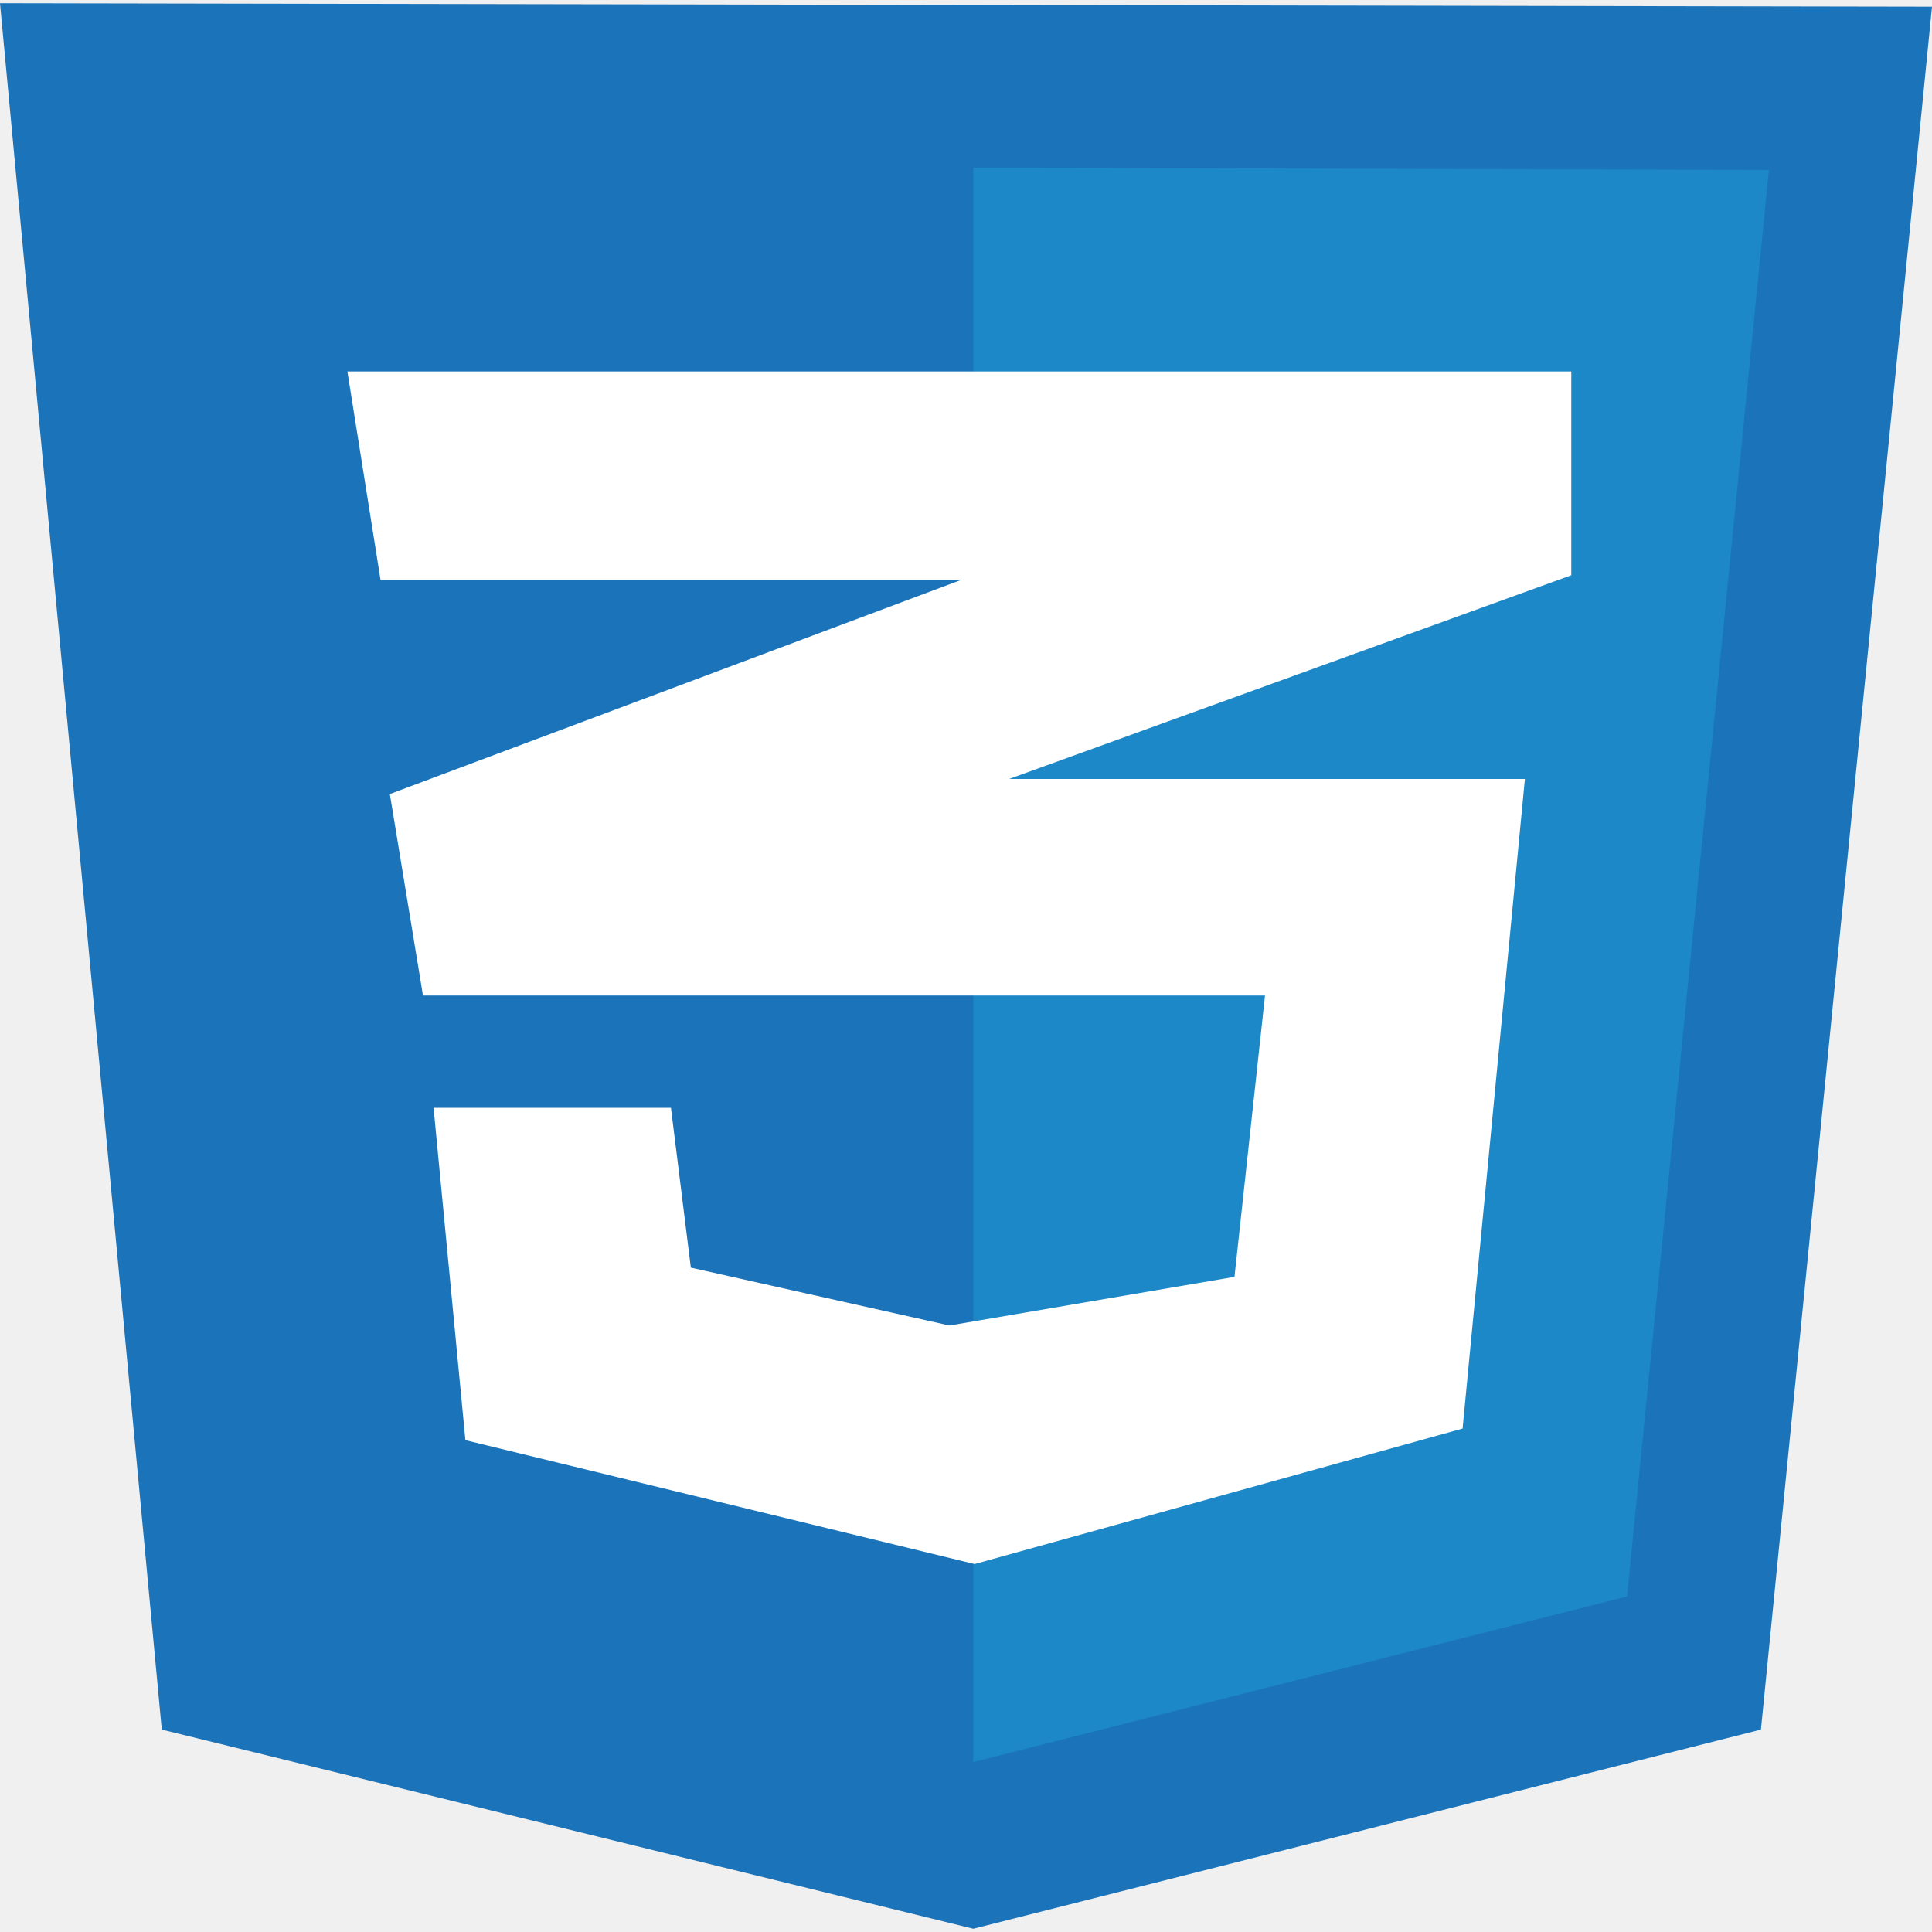
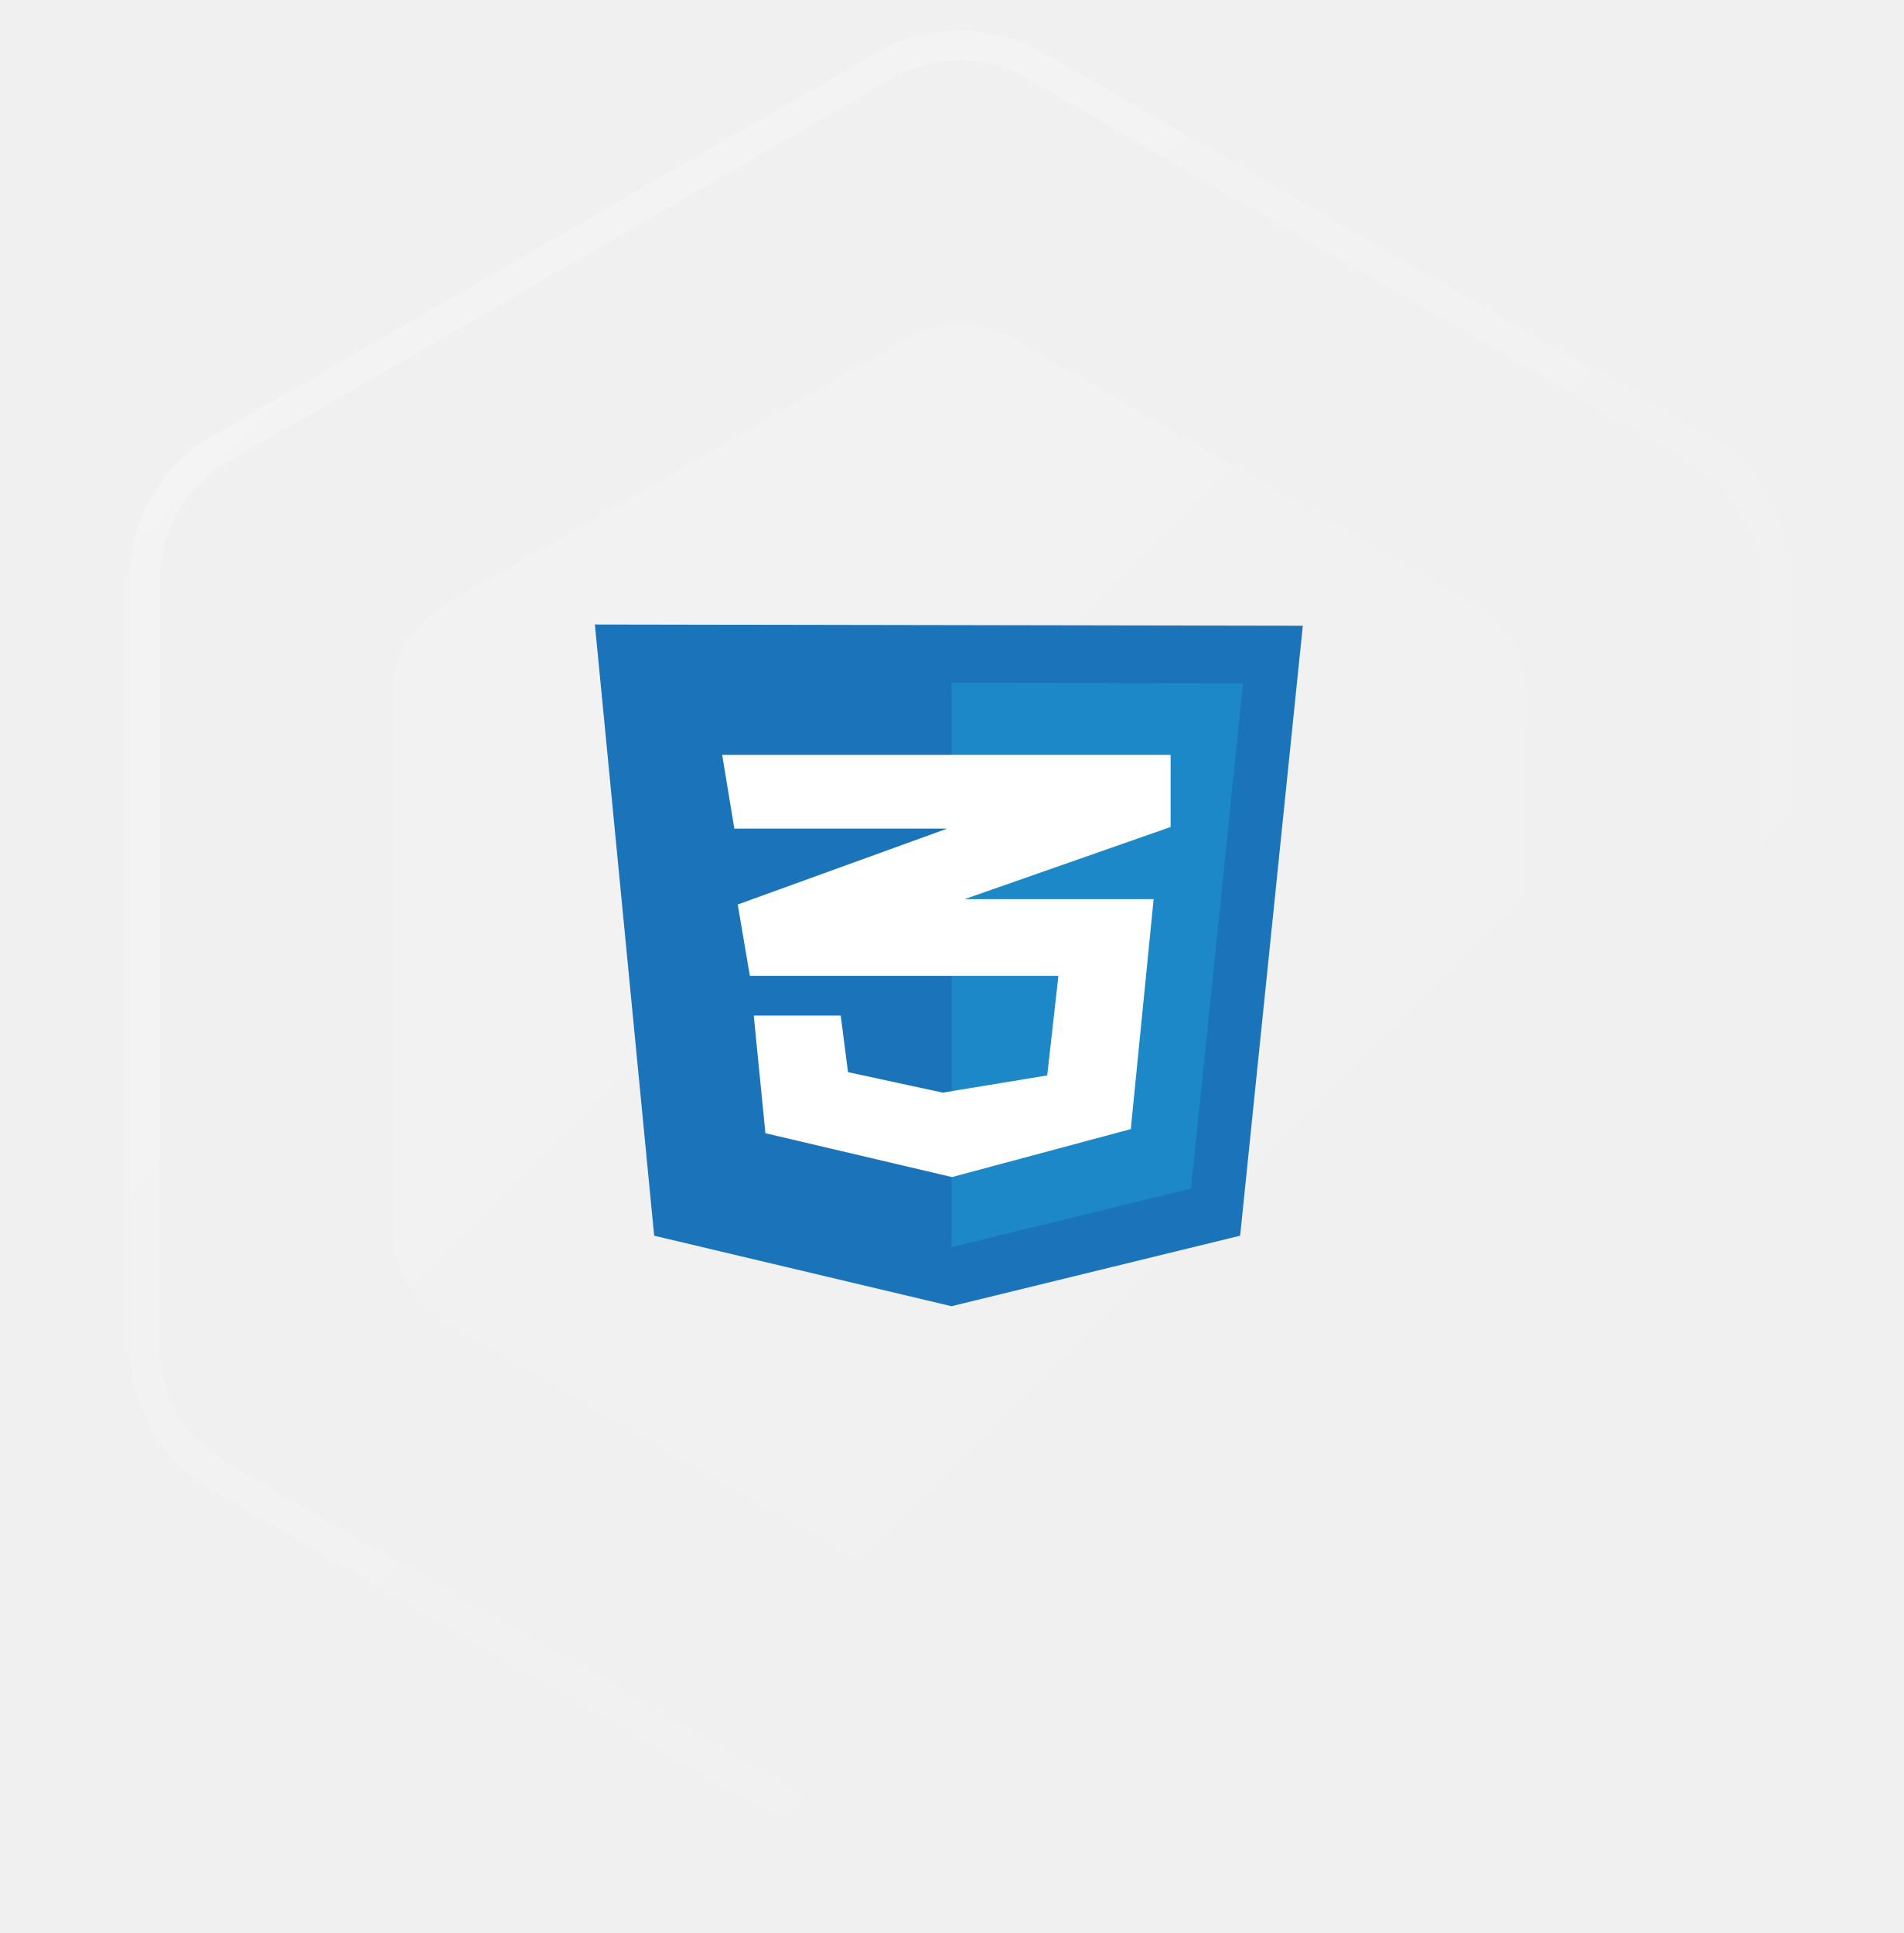
- <svg xmlns="http://www.w3.org/2000/svg" width="64" height="64" viewBox="0 0 64 64" fill="none">
-   <g clip-path="url(#clip0_5_24)">
-     <path d="M5.359 57.295L0 0.107L64 0.222L58.333 57.295L32.242 63.893L5.359 57.295Z" fill="#1B73BA" />
-     <path d="M32.242 58.37V5.554L58.598 5.63L53.898 52.885L32.242 58.37Z" fill="#1C88C7" />
-     <path d="M52.051 12.305H11.508L12.606 19.208H31.845L12.914 26.304L14.012 32.978H41.905L40.894 42.298L31.45 43.909L22.885 41.992L22.226 36.698H14.363L15.417 47.707L32.285 51.811L48.45 47.323L50.514 25.805H33.426L52.051 19.055L52.051 12.305Z" fill="white" />
-   </g>
+ <svg xmlns="http://www.w3.org/2000/svg" width="64" height="65" viewBox="0 0 64 65" fill="none">
+   <path d="M29.736 2.202C31.303 1.297 33.234 1.297 34.801 2.202L57.14 15.099C58.707 16.004 59.673 17.676 59.673 19.486V45.281C59.673 47.09 58.707 48.762 57.14 49.667L34.801 62.564C33.234 63.469 31.303 63.469 29.736 62.564L7.397 49.667C5.83 48.762 4.865 47.09 4.865 45.281V19.486C4.865 17.676 5.83 16.004 7.397 15.099L29.736 2.202Z" stroke="url(#paint0_linear_6_175)" stroke-opacity="0.3" stroke-width="1.013" />
+   <path d="M30.506 11.377C31.597 10.747 32.941 10.747 34.032 11.377L49.58 20.353C50.67 20.983 51.342 22.147 51.342 23.406V41.359C51.342 42.619 50.67 43.782 49.58 44.412L34.032 53.389C32.941 54.019 31.597 54.019 30.506 53.389L14.958 44.412C13.868 43.782 13.196 42.619 13.196 41.359V23.406C13.196 22.147 13.868 20.983 14.958 20.353L30.506 11.377Z" fill="url(#paint1_linear_6_175)" fill-opacity="0.2" />
+   <path d="M21.993 41.552L20 21L43.8 21.041L41.693 41.552L31.99 43.923L21.993 41.552Z" fill="#1B73BA" />
+   <path d="M31.99 41.938V22.957L41.791 22.985L40.043 39.967L31.99 41.938Z" fill="#1C88C7" />
+   <path d="M39.356 25.383H24.279L24.688 27.864H31.842L24.802 30.415L25.21 32.813H35.583L35.207 36.162L31.695 36.741L28.51 36.052L28.265 34.15H25.341L25.733 38.106L32.006 39.581L38.017 37.968L38.785 30.235H32.43L39.356 27.809L39.356 25.383Z" fill="white" />
  <defs>
-     <clipPath id="clip0_5_24">
-       <rect width="64" height="64" fill="white" />
-     </clipPath>
+     <linearGradient id="paint0_linear_6_175" x1="0.625" y1="0.74" x2="63.912" y2="64.026" gradientUnits="userSpaceOnUse">
+       <stop stop-color="white" />
+       <stop offset="0.766" stop-color="white" stop-opacity="0" />
+     </linearGradient>
+     <linearGradient id="paint1_linear_6_175" x1="10.245" y1="10.359" x2="54.293" y2="54.406" gradientUnits="userSpaceOnUse">
+       <stop stop-color="white" />
+       <stop offset="0.828" stop-color="white" stop-opacity="0" />
+     </linearGradient>
  </defs>
</svg>
